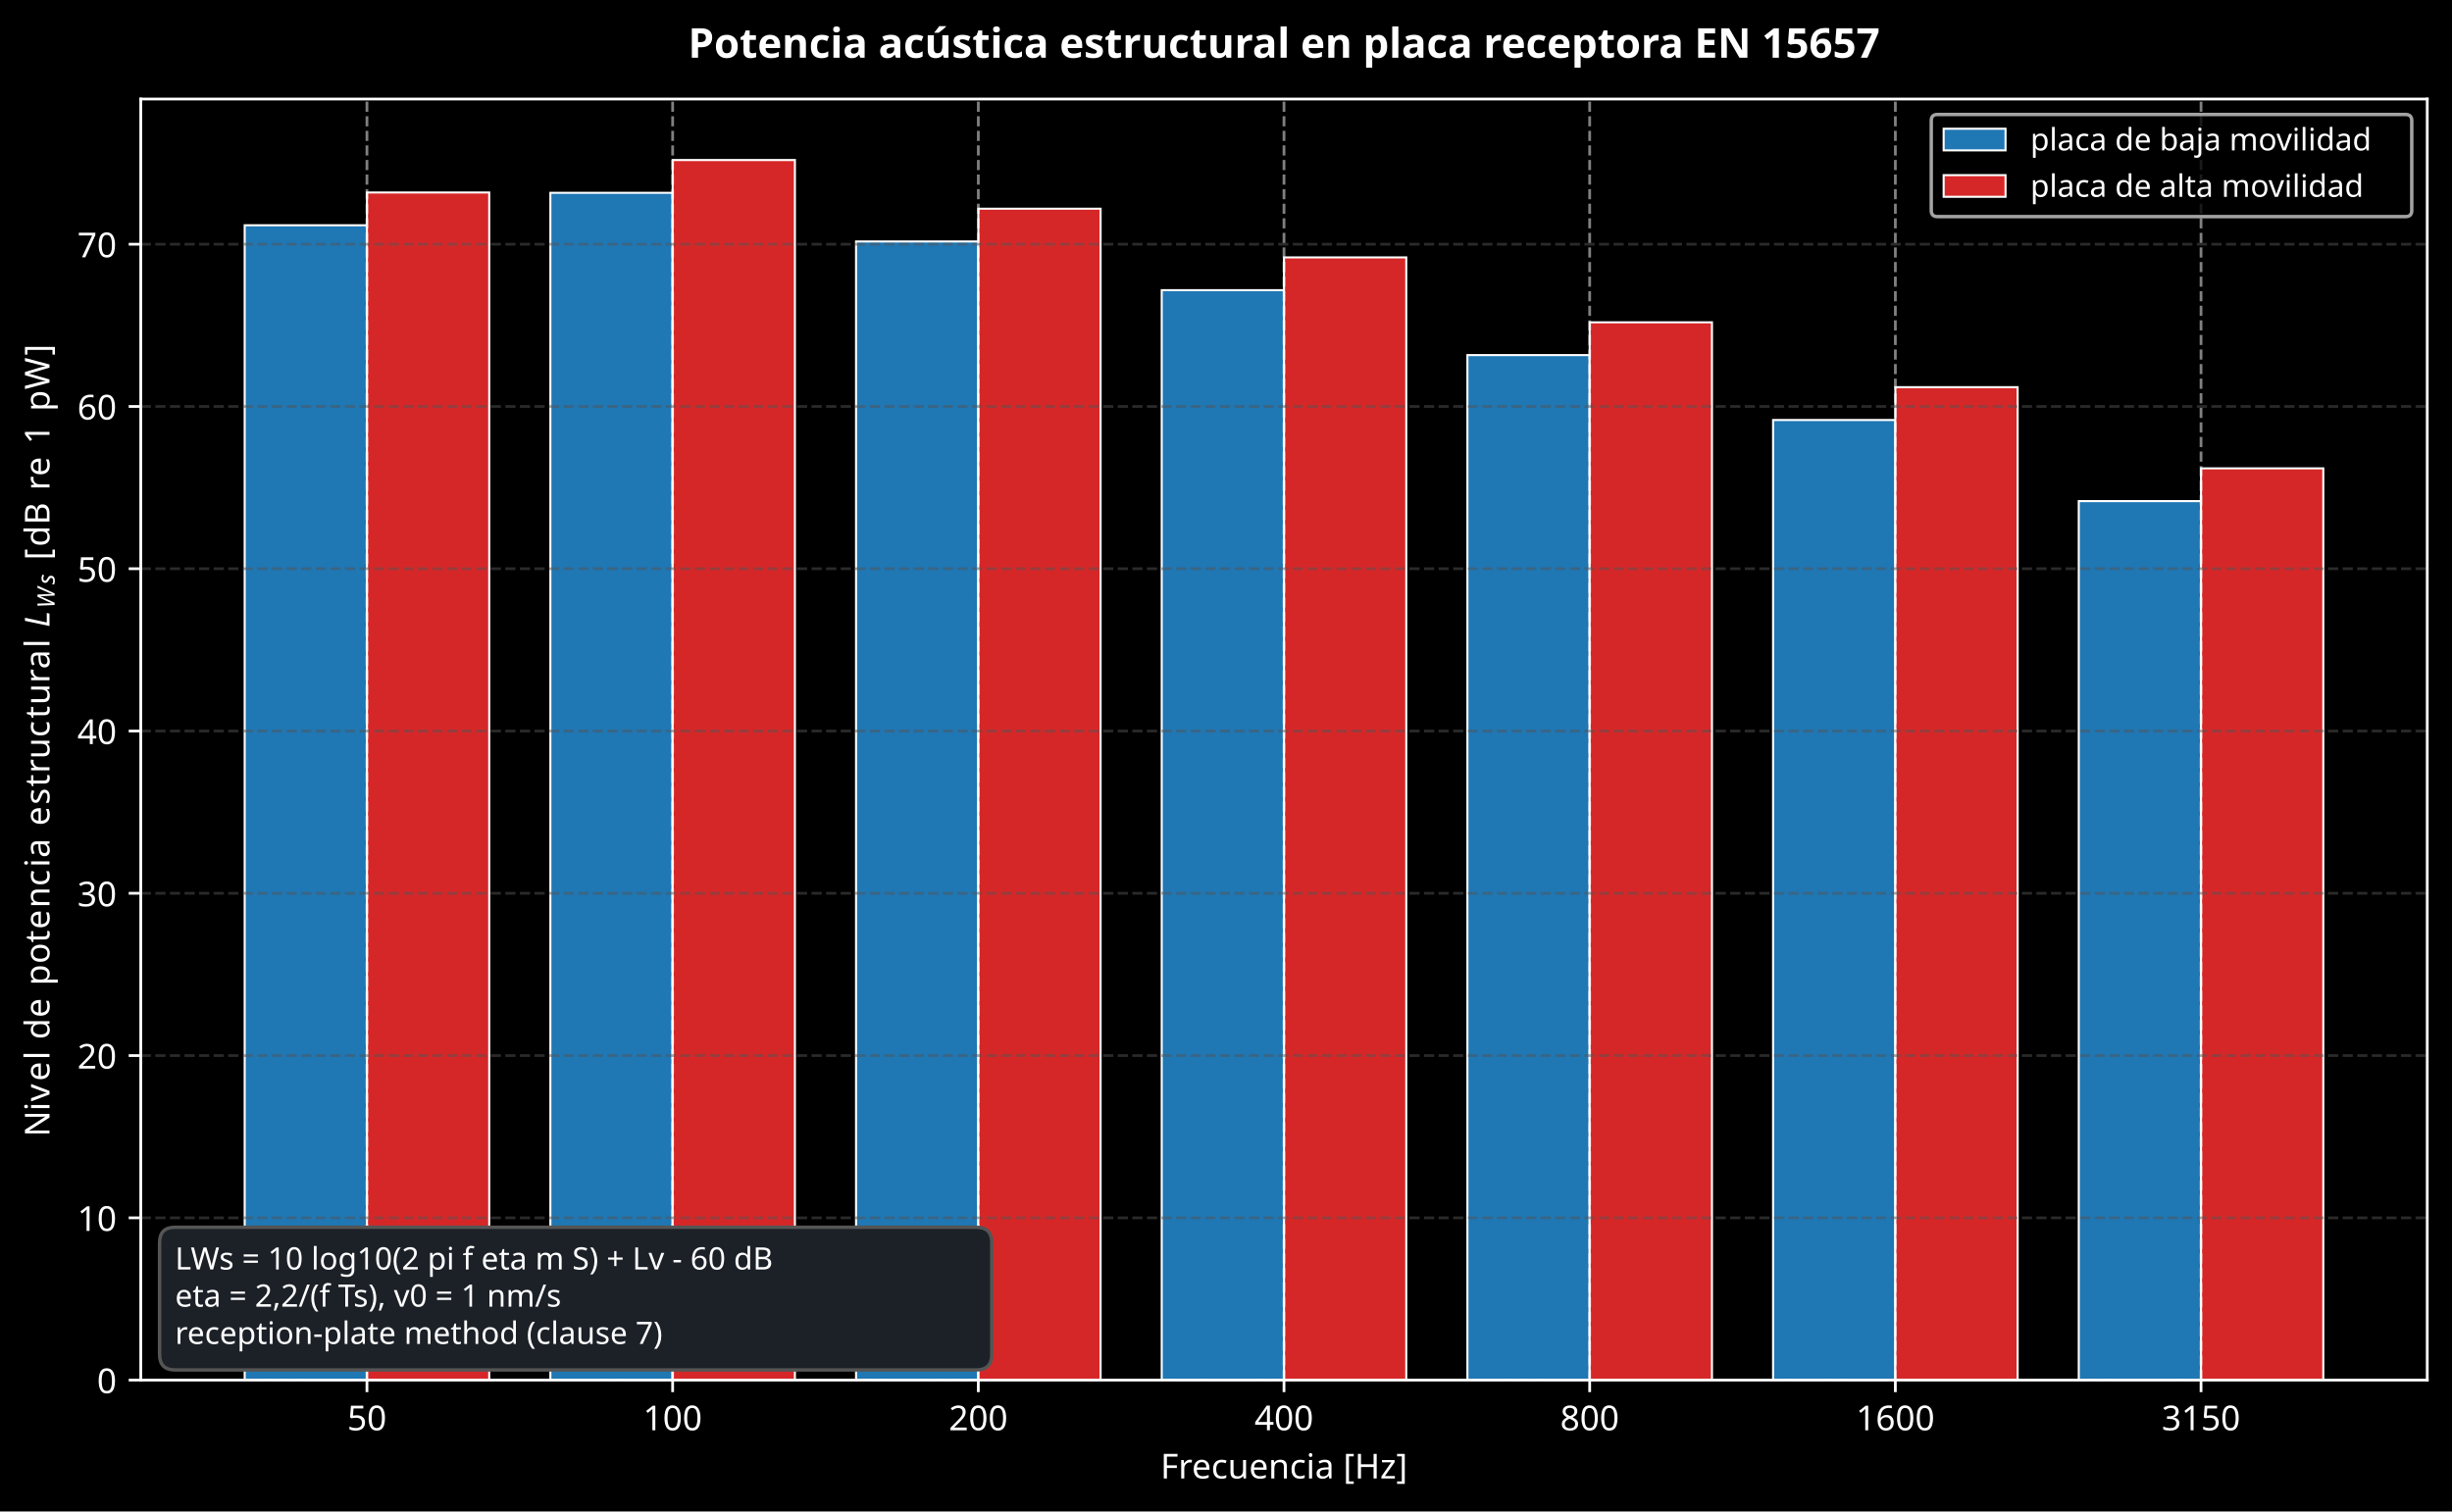
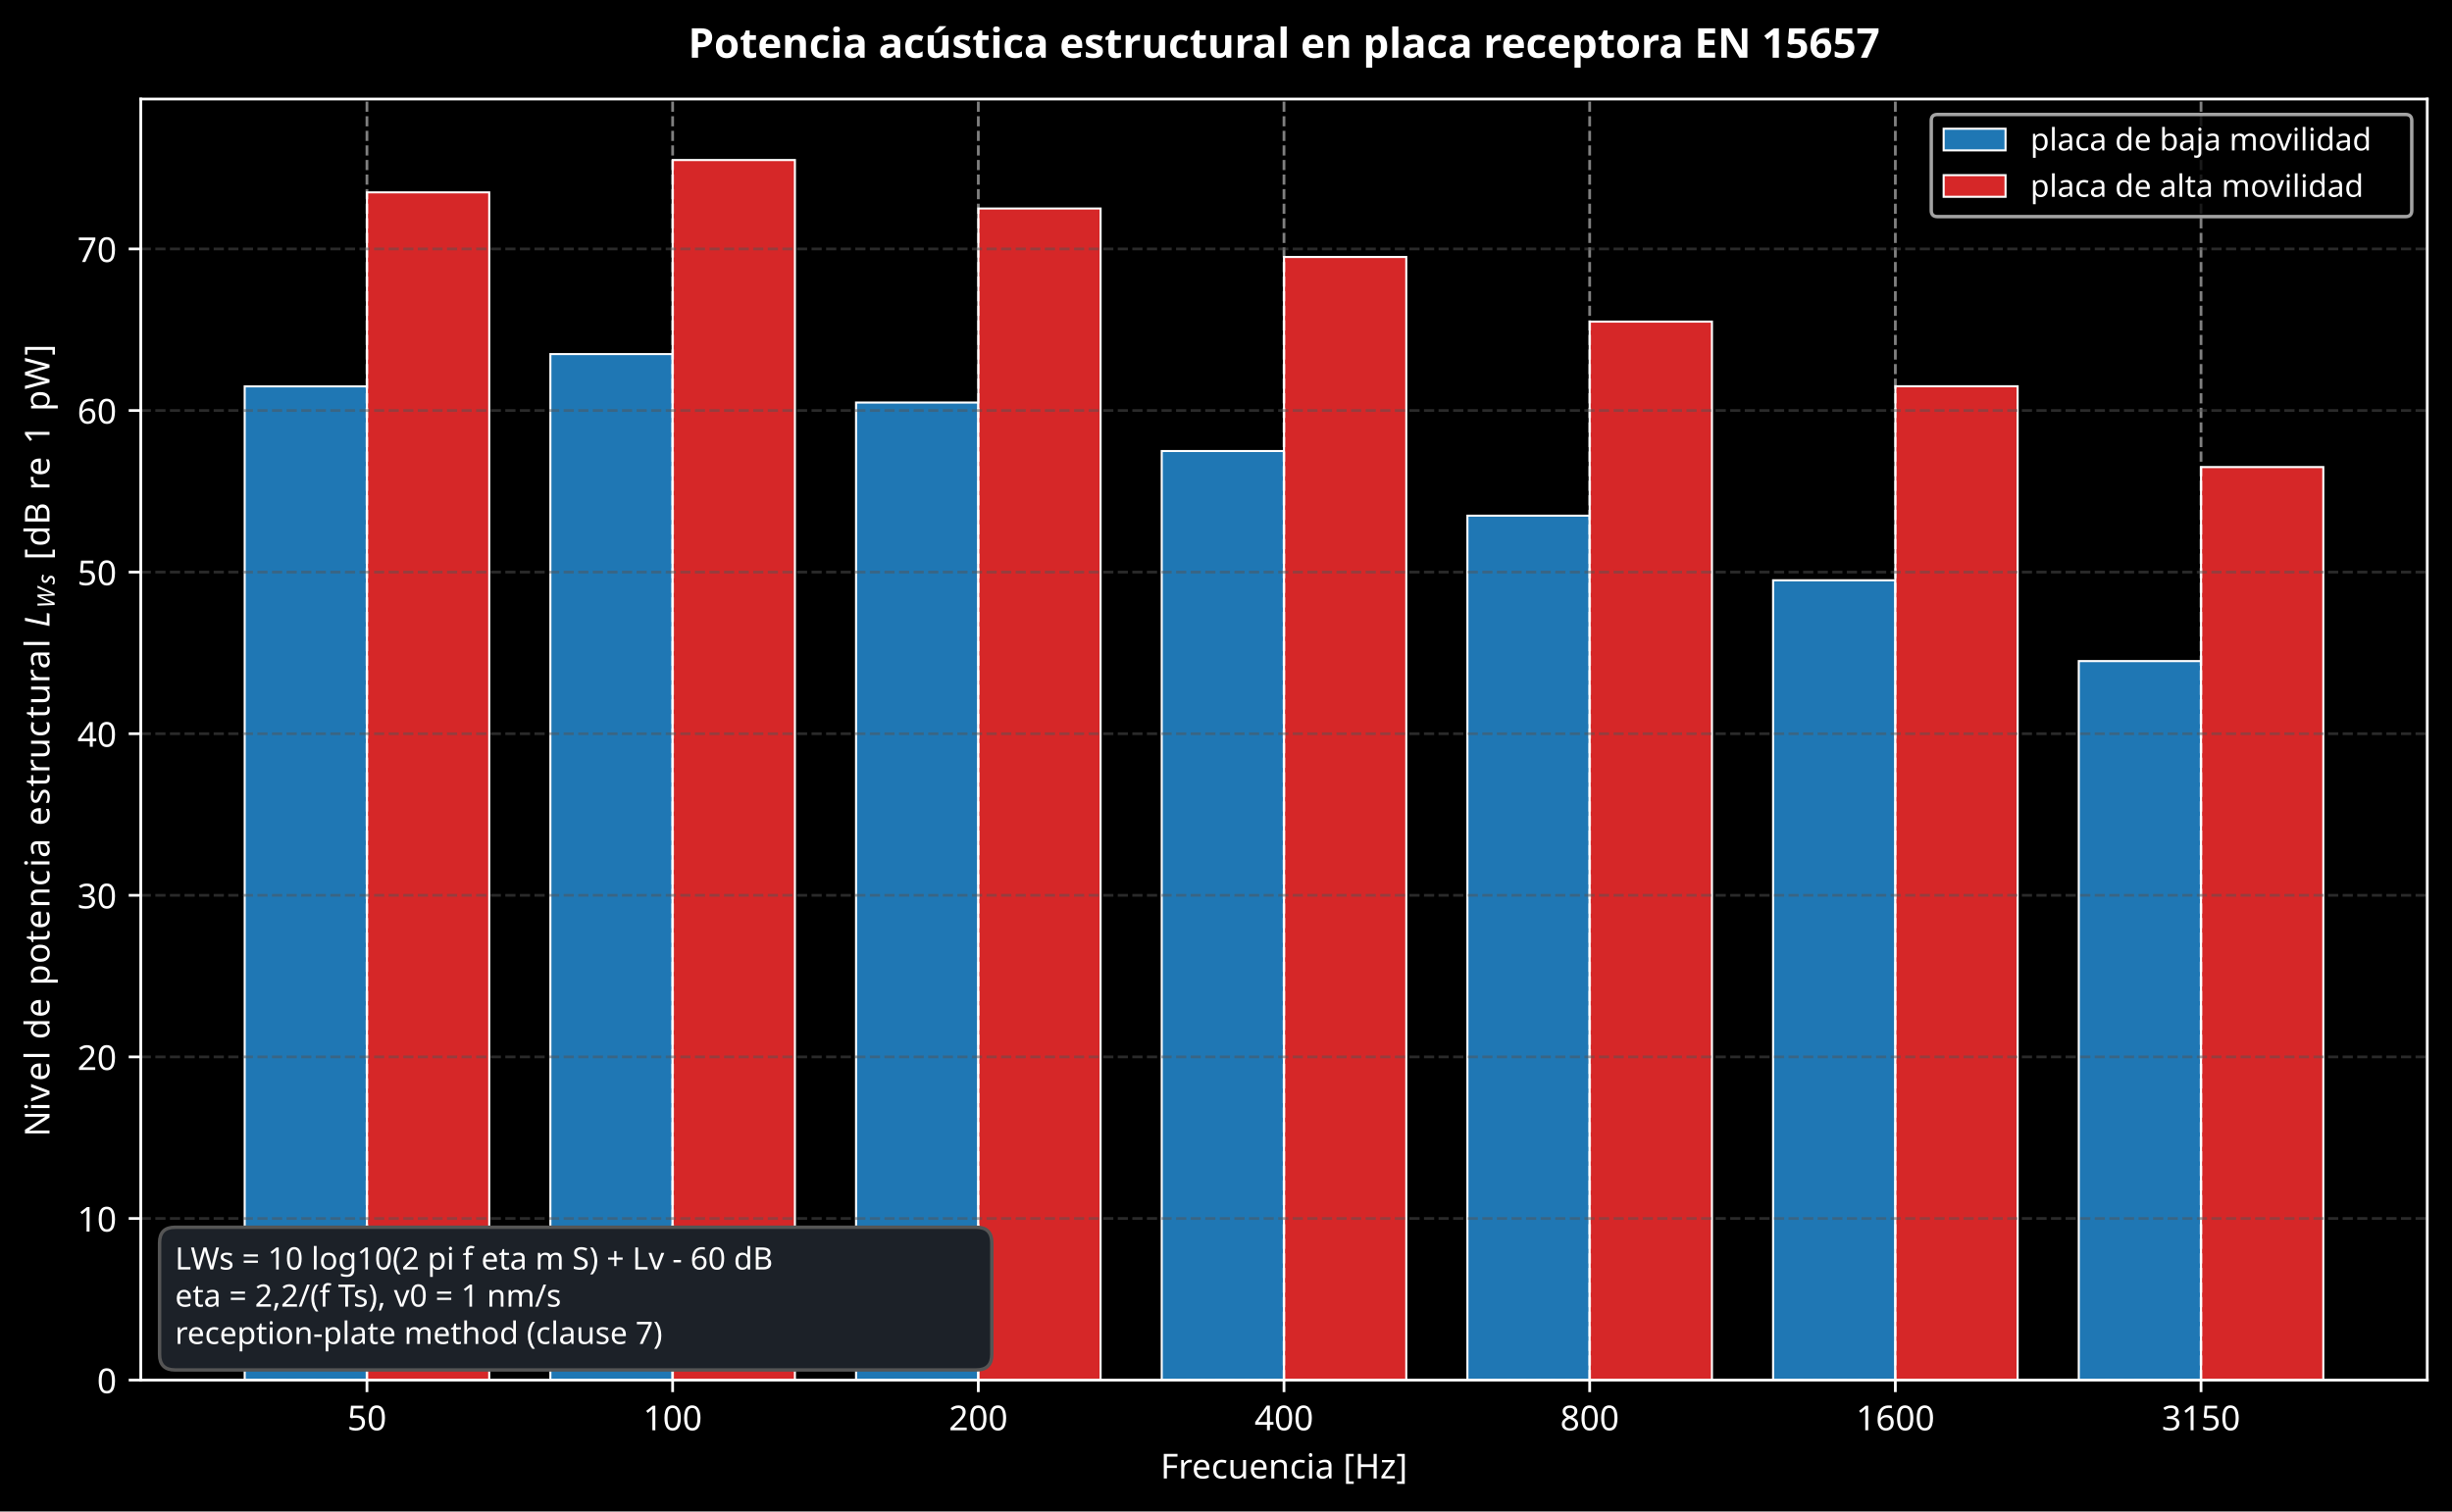
<svg xmlns="http://www.w3.org/2000/svg" xmlns:xlink="http://www.w3.org/1999/xlink" width="712.965pt" height="439.597pt" viewBox="0 0 712.965 439.597" version="1.1">
  <defs>
    <style type="text/css">*{stroke-linejoin: round; stroke-linecap: butt}</style>
  </defs>
  <g id="figure_1">
    <g id="patch_1">
      <path d="M 0 439.597  L 712.965 439.597  L 712.965 0  L 0 0  z " />
    </g>
    <g id="axes_1">
      <g id="patch_2">
        <path d="M 40.927 401.396  L 705.765 401.396  L 705.765 28.798  L 40.927 28.798  z " />
      </g>
      <g id="patch_3">
-         <path d="M 71.147 401.396  L 106.7 401.396  L 106.7 65.516  L 71.147 65.516  z " clip-path="url(#p2bf952465c)" style="fill: #1f77b4; stroke: #ffffff; stroke-width: 0.6; stroke-linejoin: miter" />
+         <path d="M 71.147 401.396  L 106.7 401.396  L 106.7 112.377  L 71.147 112.377  z " clip-path="url(#p2bf952465c)" style="fill: #1f77b4; stroke: #ffffff; stroke-width: 0.6; stroke-linejoin: miter" />
      </g>
      <g id="patch_4">
-         <path d="M 160.029 401.396  L 195.582 401.396  L 195.582 56.077  L 160.029 56.077  z " clip-path="url(#p2bf952465c)" style="fill: #1f77b4; stroke: #ffffff; stroke-width: 0.6; stroke-linejoin: miter" />
+         <path d="M 160.029 401.396  L 195.582 401.396  L 195.582 102.977  L 160.029 102.977  z " clip-path="url(#p2bf952465c)" style="fill: #1f77b4; stroke: #ffffff; stroke-width: 0.6; stroke-linejoin: miter" />
      </g>
      <g id="patch_5">
-         <path d="M 248.911 401.396  L 284.464 401.396  L 284.464 70.236  L 248.911 70.236  z " clip-path="url(#p2bf952465c)" style="fill: #1f77b4; stroke: #ffffff; stroke-width: 0.6; stroke-linejoin: miter" />
+         <path d="M 248.911 401.396  L 284.464 401.396  L 284.464 117.077  L 248.911 117.077  z " clip-path="url(#p2bf952465c)" style="fill: #1f77b4; stroke: #ffffff; stroke-width: 0.6; stroke-linejoin: miter" />
      </g>
      <g id="patch_6">
-         <path d="M 337.793 401.396  L 373.346 401.396  L 373.346 84.395  L 337.793 84.395  z " clip-path="url(#p2bf952465c)" style="fill: #1f77b4; stroke: #ffffff; stroke-width: 0.6; stroke-linejoin: miter" />
+         <path d="M 337.793 401.396  L 373.346 401.396  L 373.346 131.176  L 337.793 131.176  z " clip-path="url(#p2bf952465c)" style="fill: #1f77b4; stroke: #ffffff; stroke-width: 0.6; stroke-linejoin: miter" />
      </g>
      <g id="patch_7">
-         <path d="M 426.675 401.396  L 462.228 401.396  L 462.228 103.273  L 426.675 103.273  z " clip-path="url(#p2bf952465c)" style="fill: #1f77b4; stroke: #ffffff; stroke-width: 0.6; stroke-linejoin: miter" />
+         <path d="M 426.675 401.396  L 462.228 401.396  L 462.228 149.976  L 426.675 149.976  z " clip-path="url(#p2bf952465c)" style="fill: #1f77b4; stroke: #ffffff; stroke-width: 0.6; stroke-linejoin: miter" />
      </g>
      <g id="patch_8">
-         <path d="M 515.557 401.396  L 551.11 401.396  L 551.11 122.152  L 515.557 122.152  z " clip-path="url(#p2bf952465c)" style="fill: #1f77b4; stroke: #ffffff; stroke-width: 0.6; stroke-linejoin: miter" />
+         <path d="M 515.557 401.396  L 551.11 401.396  L 551.11 168.776  L 515.557 168.776  z " clip-path="url(#p2bf952465c)" style="fill: #1f77b4; stroke: #ffffff; stroke-width: 0.6; stroke-linejoin: miter" />
      </g>
      <g id="patch_9">
-         <path d="M 604.439 401.396  L 639.992 401.396  L 639.992 145.75  L 604.439 145.75  z " clip-path="url(#p2bf952465c)" style="fill: #1f77b4; stroke: #ffffff; stroke-width: 0.6; stroke-linejoin: miter" />
+         <path d="M 604.439 401.396  L 639.992 401.396  L 639.992 192.275  L 604.439 192.275  z " clip-path="url(#p2bf952465c)" style="fill: #1f77b4; stroke: #ffffff; stroke-width: 0.6; stroke-linejoin: miter" />
      </g>
      <g id="patch_10">
-         <path d="M 106.7 401.396  L 142.253 401.396  L 142.253 55.98  L 106.7 55.98  z " clip-path="url(#p2bf952465c)" style="fill: #d62728; stroke: #ffffff; stroke-width: 0.6; stroke-linejoin: miter" />
+         <path d="M 106.7 401.396  L 142.253 401.396  L 142.253 55.941  L 106.7 55.941  z " clip-path="url(#p2bf952465c)" style="fill: #d62728; stroke: #ffffff; stroke-width: 0.6; stroke-linejoin: miter" />
      </g>
      <g id="patch_11">
        <path d="M 195.582 401.396  L 231.135 401.396  L 231.135 46.541  L 195.582 46.541  z " clip-path="url(#p2bf952465c)" style="fill: #d62728; stroke: #ffffff; stroke-width: 0.6; stroke-linejoin: miter" />
      </g>
      <g id="patch_12">
-         <path d="M 284.464 401.396  L 320.017 401.396  L 320.017 60.7  L 284.464 60.7  z " clip-path="url(#p2bf952465c)" style="fill: #d62728; stroke: #ffffff; stroke-width: 0.6; stroke-linejoin: miter" />
+         <path d="M 284.464 401.396  L 320.017 401.396  L 320.017 60.641  L 284.464 60.641  z " clip-path="url(#p2bf952465c)" style="fill: #d62728; stroke: #ffffff; stroke-width: 0.6; stroke-linejoin: miter" />
      </g>
      <g id="patch_13">
-         <path d="M 373.346 401.396  L 408.899 401.396  L 408.899 74.858  L 373.346 74.858  z " clip-path="url(#p2bf952465c)" style="fill: #d62728; stroke: #ffffff; stroke-width: 0.6; stroke-linejoin: miter" />
+         <path d="M 373.346 401.396  L 408.899 401.396  L 408.899 74.74  L 373.346 74.74  z " clip-path="url(#p2bf952465c)" style="fill: #d62728; stroke: #ffffff; stroke-width: 0.6; stroke-linejoin: miter" />
      </g>
      <g id="patch_14">
-         <path d="M 462.228 401.396  L 497.781 401.396  L 497.781 93.737  L 462.228 93.737  z " clip-path="url(#p2bf952465c)" style="fill: #d62728; stroke: #ffffff; stroke-width: 0.6; stroke-linejoin: miter" />
+         <path d="M 462.228 401.396  L 497.781 401.396  L 497.781 93.54  L 462.228 93.54  z " clip-path="url(#p2bf952465c)" style="fill: #d62728; stroke: #ffffff; stroke-width: 0.6; stroke-linejoin: miter" />
      </g>
      <g id="patch_15">
-         <path d="M 551.11 401.396  L 586.663 401.396  L 586.663 112.615  L 551.11 112.615  z " clip-path="url(#p2bf952465c)" style="fill: #d62728; stroke: #ffffff; stroke-width: 0.6; stroke-linejoin: miter" />
+         <path d="M 551.11 401.396  L 586.663 401.396  L 586.663 112.339  L 551.11 112.339  z " clip-path="url(#p2bf952465c)" style="fill: #d62728; stroke: #ffffff; stroke-width: 0.6; stroke-linejoin: miter" />
      </g>
      <g id="patch_16">
-         <path d="M 639.992 401.396  L 675.545 401.396  L 675.545 136.213  L 639.992 136.213  z " clip-path="url(#p2bf952465c)" style="fill: #d62728; stroke: #ffffff; stroke-width: 0.6; stroke-linejoin: miter" />
+         <path d="M 639.992 401.396  L 675.545 401.396  L 675.545 135.839  L 639.992 135.839  z " clip-path="url(#p2bf952465c)" style="fill: #d62728; stroke: #ffffff; stroke-width: 0.6; stroke-linejoin: miter" />
      </g>
      <g id="matplotlib.axis_1">
        <g id="xtick_1">
          <g id="line2d_1">
            <path d="M 106.7 401.396  L 106.7 28.798  " clip-path="url(#p2bf952465c)" style="fill: none; stroke-dasharray: 2.96,1.28; stroke-dashoffset: 0; stroke: #ffffff; stroke-opacity: 0.5; stroke-width: 0.8" />
          </g>
          <g id="line2d_2">
            <defs>
              <path id="m8d14ee1197" d="M 0 0  L 0 3.5  " style="stroke: #ffffff; stroke-width: 0.8" />
            </defs>
            <g>
              <use xlink:href="#m8d14ee1197" x="106.7" y="401.396" style="fill: #ffffff; stroke: #ffffff; stroke-width: 0.8" />
            </g>
          </g>
          <g id="text_1">
            <text style="font-size: 10px; font-family: sans-serif; text-anchor: middle; fill: #ffffff" x="106.7" y="415.993" transform="rotate(-0 106.7001 415.9934)">50</text>
          </g>
        </g>
        <g id="xtick_2">
          <g id="line2d_3">
            <path d="M 195.582 401.396  L 195.582 28.798  " clip-path="url(#p2bf952465c)" style="fill: none; stroke-dasharray: 2.96,1.28; stroke-dashoffset: 0; stroke: #ffffff; stroke-opacity: 0.5; stroke-width: 0.8" />
          </g>
          <g id="line2d_4">
            <g>
              <use xlink:href="#m8d14ee1197" x="195.582" y="401.396" style="fill: #ffffff; stroke: #ffffff; stroke-width: 0.8" />
            </g>
          </g>
          <g id="text_2">
            <text style="font-size: 10px; font-family: sans-serif; text-anchor: middle; fill: #ffffff" x="195.582" y="415.993" transform="rotate(-0 195.5821 415.9934)">100</text>
          </g>
        </g>
        <g id="xtick_3">
          <g id="line2d_5">
            <path d="M 284.464 401.396  L 284.464 28.798  " clip-path="url(#p2bf952465c)" style="fill: none; stroke-dasharray: 2.96,1.28; stroke-dashoffset: 0; stroke: #ffffff; stroke-opacity: 0.5; stroke-width: 0.8" />
          </g>
          <g id="line2d_6">
            <g>
              <use xlink:href="#m8d14ee1197" x="284.464" y="401.396" style="fill: #ffffff; stroke: #ffffff; stroke-width: 0.8" />
            </g>
          </g>
          <g id="text_3">
            <text style="font-size: 10px; font-family: sans-serif; text-anchor: middle; fill: #ffffff" x="284.464" y="415.993" transform="rotate(-0 284.4641 415.9934)">200</text>
          </g>
        </g>
        <g id="xtick_4">
          <g id="line2d_7">
            <path d="M 373.346 401.396  L 373.346 28.798  " clip-path="url(#p2bf952465c)" style="fill: none; stroke-dasharray: 2.96,1.28; stroke-dashoffset: 0; stroke: #ffffff; stroke-opacity: 0.5; stroke-width: 0.8" />
          </g>
          <g id="line2d_8">
            <g>
              <use xlink:href="#m8d14ee1197" x="373.346" y="401.396" style="fill: #ffffff; stroke: #ffffff; stroke-width: 0.8" />
            </g>
          </g>
          <g id="text_4">
            <text style="font-size: 10px; font-family: sans-serif; text-anchor: middle; fill: #ffffff" x="373.346" y="415.993" transform="rotate(-0 373.3462 415.9934)">400</text>
          </g>
        </g>
        <g id="xtick_5">
          <g id="line2d_9">
            <path d="M 462.228 401.396  L 462.228 28.798  " clip-path="url(#p2bf952465c)" style="fill: none; stroke-dasharray: 2.96,1.28; stroke-dashoffset: 0; stroke: #ffffff; stroke-opacity: 0.5; stroke-width: 0.8" />
          </g>
          <g id="line2d_10">
            <g>
              <use xlink:href="#m8d14ee1197" x="462.228" y="401.396" style="fill: #ffffff; stroke: #ffffff; stroke-width: 0.8" />
            </g>
          </g>
          <g id="text_5">
            <text style="font-size: 10px; font-family: sans-serif; text-anchor: middle; fill: #ffffff" x="462.228" y="415.993" transform="rotate(-0 462.2282 415.9934)">800</text>
          </g>
        </g>
        <g id="xtick_6">
          <g id="line2d_11">
            <path d="M 551.11 401.396  L 551.11 28.798  " clip-path="url(#p2bf952465c)" style="fill: none; stroke-dasharray: 2.96,1.28; stroke-dashoffset: 0; stroke: #ffffff; stroke-opacity: 0.5; stroke-width: 0.8" />
          </g>
          <g id="line2d_12">
            <g>
              <use xlink:href="#m8d14ee1197" x="551.11" y="401.396" style="fill: #ffffff; stroke: #ffffff; stroke-width: 0.8" />
            </g>
          </g>
          <g id="text_6">
            <text style="font-size: 10px; font-family: sans-serif; text-anchor: middle; fill: #ffffff" x="551.11" y="415.993" transform="rotate(-0 551.1103 415.9934)">1600</text>
          </g>
        </g>
        <g id="xtick_7">
          <g id="line2d_13">
            <path d="M 639.992 401.396  L 639.992 28.798  " clip-path="url(#p2bf952465c)" style="fill: none; stroke-dasharray: 2.96,1.28; stroke-dashoffset: 0; stroke: #ffffff; stroke-opacity: 0.5; stroke-width: 0.8" />
          </g>
          <g id="line2d_14">
            <g>
              <use xlink:href="#m8d14ee1197" x="639.992" y="401.396" style="fill: #ffffff; stroke: #ffffff; stroke-width: 0.8" />
            </g>
          </g>
          <g id="text_7">
            <text style="font-size: 10px; font-family: sans-serif; text-anchor: middle; fill: #ffffff" x="639.992" y="415.993" transform="rotate(-0 639.9923 415.9934)">3150</text>
          </g>
        </g>
        <g id="text_8">
          <text style="font-size: 10px; font-family: sans-serif; text-anchor: middle; fill: #ffffff" x="373.346" y="429.994" transform="rotate(-0 373.3462 429.9942)">Frecuencia [Hz]</text>
        </g>
      </g>
      <g id="matplotlib.axis_2">
        <g id="ytick_1">
          <g id="line2d_15">
            <path d="M 40.927 401.396  L 705.765 401.396  " clip-path="url(#p2bf952465c)" style="fill: none; stroke-dasharray: 2.96,1.28; stroke-dashoffset: 0; stroke: #555555; stroke-opacity: 0.5; stroke-width: 0.8" />
          </g>
          <g id="line2d_16">
            <defs>
              <path id="m5e07181663" d="M 0 0  L -3.5 0  " style="stroke: #ffffff; stroke-width: 0.8" />
            </defs>
            <g>
              <use xlink:href="#m5e07181663" x="40.927" y="401.396" style="fill: #ffffff; stroke: #ffffff; stroke-width: 0.8" />
            </g>
          </g>
          <g id="text_9">
            <text style="font-size: 10px; font-family: sans-serif; text-anchor: end; fill: #ffffff" x="33.927" y="405.195" transform="rotate(-0 33.92734 405.1946)">0</text>
          </g>
        </g>
        <g id="ytick_2">
          <g id="line2d_17">
-             <path d="M 40.927 354.2  L 705.765 354.2  " clip-path="url(#p2bf952465c)" style="fill: none; stroke-dasharray: 2.96,1.28; stroke-dashoffset: 0; stroke: #555555; stroke-opacity: 0.5; stroke-width: 0.8" />
+             <path d="M 40.927 354.397  L 705.765 354.397  " clip-path="url(#p2bf952465c)" style="fill: none; stroke-dasharray: 2.96,1.28; stroke-dashoffset: 0; stroke: #555555; stroke-opacity: 0.5; stroke-width: 0.8" />
          </g>
          <g id="line2d_18">
            <g>
-               <use xlink:href="#m5e07181663" x="40.927" y="354.2" style="fill: #ffffff; stroke: #ffffff; stroke-width: 0.8" />
+               <use xlink:href="#m5e07181663" x="40.927" y="354.397" style="fill: #ffffff; stroke: #ffffff; stroke-width: 0.8" />
            </g>
          </g>
          <g id="text_10">
-             <text style="font-size: 10px; font-family: sans-serif; text-anchor: end; fill: #ffffff" x="33.927" y="357.999" transform="rotate(-0 33.92734 357.9986)">10</text>
+             <text style="font-size: 10px; font-family: sans-serif; text-anchor: end; fill: #ffffff" x="33.927" y="358.196" transform="rotate(-0 33.92734 358.1958)">10</text>
          </g>
        </g>
        <g id="ytick_3">
          <g id="line2d_19">
-             <path d="M 40.927 307.004  L 705.765 307.004  " clip-path="url(#p2bf952465c)" style="fill: none; stroke-dasharray: 2.96,1.28; stroke-dashoffset: 0; stroke: #555555; stroke-opacity: 0.5; stroke-width: 0.8" />
+             <path d="M 40.927 307.398  L 705.765 307.398  " clip-path="url(#p2bf952465c)" style="fill: none; stroke-dasharray: 2.96,1.28; stroke-dashoffset: 0; stroke: #555555; stroke-opacity: 0.5; stroke-width: 0.8" />
          </g>
          <g id="line2d_20">
            <g>
-               <use xlink:href="#m5e07181663" x="40.927" y="307.004" style="fill: #ffffff; stroke: #ffffff; stroke-width: 0.8" />
+               <use xlink:href="#m5e07181663" x="40.927" y="307.398" style="fill: #ffffff; stroke: #ffffff; stroke-width: 0.8" />
            </g>
          </g>
          <g id="text_11">
-             <text style="font-size: 10px; font-family: sans-serif; text-anchor: end; fill: #ffffff" x="33.927" y="310.803" transform="rotate(-0 33.92734 310.8027)">20</text>
+             <text style="font-size: 10px; font-family: sans-serif; text-anchor: end; fill: #ffffff" x="33.927" y="311.197" transform="rotate(-0 33.92734 311.1969)">20</text>
          </g>
        </g>
        <g id="ytick_4">
          <g id="line2d_21">
-             <path d="M 40.927 259.808  L 705.765 259.808  " clip-path="url(#p2bf952465c)" style="fill: none; stroke-dasharray: 2.96,1.28; stroke-dashoffset: 0; stroke: #555555; stroke-opacity: 0.5; stroke-width: 0.8" />
+             <path d="M 40.927 260.399  L 705.765 260.399  " clip-path="url(#p2bf952465c)" style="fill: none; stroke-dasharray: 2.96,1.28; stroke-dashoffset: 0; stroke: #555555; stroke-opacity: 0.5; stroke-width: 0.8" />
          </g>
          <g id="line2d_22">
            <g>
-               <use xlink:href="#m5e07181663" x="40.927" y="259.808" style="fill: #ffffff; stroke: #ffffff; stroke-width: 0.8" />
+               <use xlink:href="#m5e07181663" x="40.927" y="260.399" style="fill: #ffffff; stroke: #ffffff; stroke-width: 0.8" />
            </g>
          </g>
          <g id="text_12">
-             <text style="font-size: 10px; font-family: sans-serif; text-anchor: end; fill: #ffffff" x="33.927" y="263.607" transform="rotate(-0 33.92734 263.6067)">30</text>
+             <text style="font-size: 10px; font-family: sans-serif; text-anchor: end; fill: #ffffff" x="33.927" y="264.198" transform="rotate(-0 33.92734 264.1981)">30</text>
          </g>
        </g>
        <g id="ytick_5">
          <g id="line2d_23">
-             <path d="M 40.927 212.612  L 705.765 212.612  " clip-path="url(#p2bf952465c)" style="fill: none; stroke-dasharray: 2.96,1.28; stroke-dashoffset: 0; stroke: #555555; stroke-opacity: 0.5; stroke-width: 0.8" />
+             <path d="M 40.927 213.4  L 705.765 213.4  " clip-path="url(#p2bf952465c)" style="fill: none; stroke-dasharray: 2.96,1.28; stroke-dashoffset: 0; stroke: #555555; stroke-opacity: 0.5; stroke-width: 0.8" />
          </g>
          <g id="line2d_24">
            <g>
-               <use xlink:href="#m5e07181663" x="40.927" y="212.612" style="fill: #ffffff; stroke: #ffffff; stroke-width: 0.8" />
+               <use xlink:href="#m5e07181663" x="40.927" y="213.4" style="fill: #ffffff; stroke: #ffffff; stroke-width: 0.8" />
            </g>
          </g>
          <g id="text_13">
-             <text style="font-size: 10px; font-family: sans-serif; text-anchor: end; fill: #ffffff" x="33.927" y="216.411" transform="rotate(-0 33.92734 216.4107)">40</text>
+             <text style="font-size: 10px; font-family: sans-serif; text-anchor: end; fill: #ffffff" x="33.927" y="217.199" transform="rotate(-0 33.92734 217.1992)">40</text>
          </g>
        </g>
        <g id="ytick_6">
          <g id="line2d_25">
-             <path d="M 40.927 165.416  L 705.765 165.416  " clip-path="url(#p2bf952465c)" style="fill: none; stroke-dasharray: 2.96,1.28; stroke-dashoffset: 0; stroke: #555555; stroke-opacity: 0.5; stroke-width: 0.8" />
+             <path d="M 40.927 166.402  L 705.765 166.402  " clip-path="url(#p2bf952465c)" style="fill: none; stroke-dasharray: 2.96,1.28; stroke-dashoffset: 0; stroke: #555555; stroke-opacity: 0.5; stroke-width: 0.8" />
          </g>
          <g id="line2d_26">
            <g>
-               <use xlink:href="#m5e07181663" x="40.927" y="165.416" style="fill: #ffffff; stroke: #ffffff; stroke-width: 0.8" />
+               <use xlink:href="#m5e07181663" x="40.927" y="166.402" style="fill: #ffffff; stroke: #ffffff; stroke-width: 0.8" />
            </g>
          </g>
          <g id="text_14">
-             <text style="font-size: 10px; font-family: sans-serif; text-anchor: end; fill: #ffffff" x="33.927" y="169.215" transform="rotate(-0 33.92734 169.2147)">50</text>
+             <text style="font-size: 10px; font-family: sans-serif; text-anchor: end; fill: #ffffff" x="33.927" y="170.2" transform="rotate(-0 33.92734 170.2004)">50</text>
          </g>
        </g>
        <g id="ytick_7">
          <g id="line2d_27">
-             <path d="M 40.927 118.22  L 705.765 118.22  " clip-path="url(#p2bf952465c)" style="fill: none; stroke-dasharray: 2.96,1.28; stroke-dashoffset: 0; stroke: #555555; stroke-opacity: 0.5; stroke-width: 0.8" />
+             <path d="M 40.927 119.403  L 705.765 119.403  " clip-path="url(#p2bf952465c)" style="fill: none; stroke-dasharray: 2.96,1.28; stroke-dashoffset: 0; stroke: #555555; stroke-opacity: 0.5; stroke-width: 0.8" />
          </g>
          <g id="line2d_28">
            <g>
-               <use xlink:href="#m5e07181663" x="40.927" y="118.22" style="fill: #ffffff; stroke: #ffffff; stroke-width: 0.8" />
+               <use xlink:href="#m5e07181663" x="40.927" y="119.403" style="fill: #ffffff; stroke: #ffffff; stroke-width: 0.8" />
            </g>
          </g>
          <g id="text_15">
-             <text style="font-size: 10px; font-family: sans-serif; text-anchor: end; fill: #ffffff" x="33.927" y="122.019" transform="rotate(-0 33.92734 122.0188)">60</text>
+             <text style="font-size: 10px; font-family: sans-serif; text-anchor: end; fill: #ffffff" x="33.927" y="123.202" transform="rotate(-0 33.92734 123.2015)">60</text>
          </g>
        </g>
        <g id="ytick_8">
          <g id="line2d_29">
-             <path d="M 40.927 71.024  L 705.765 71.024  " clip-path="url(#p2bf952465c)" style="fill: none; stroke-dasharray: 2.96,1.28; stroke-dashoffset: 0; stroke: #555555; stroke-opacity: 0.5; stroke-width: 0.8" />
+             <path d="M 40.927 72.404  L 705.765 72.404  " clip-path="url(#p2bf952465c)" style="fill: none; stroke-dasharray: 2.96,1.28; stroke-dashoffset: 0; stroke: #555555; stroke-opacity: 0.5; stroke-width: 0.8" />
          </g>
          <g id="line2d_30">
            <g>
-               <use xlink:href="#m5e07181663" x="40.927" y="71.024" style="fill: #ffffff; stroke: #ffffff; stroke-width: 0.8" />
+               <use xlink:href="#m5e07181663" x="40.927" y="72.404" style="fill: #ffffff; stroke: #ffffff; stroke-width: 0.8" />
            </g>
          </g>
          <g id="text_16">
-             <text style="font-size: 10px; font-family: sans-serif; text-anchor: end; fill: #ffffff" x="33.927" y="74.823" transform="rotate(-0 33.92734 74.82279)">70</text>
+             <text style="font-size: 10px; font-family: sans-serif; text-anchor: end; fill: #ffffff" x="33.927" y="76.203" transform="rotate(-0 33.92734 76.20268)">70</text>
          </g>
        </g>
        <g id="text_17">
          <g style="fill: #ffffff" transform="translate(14.8 330.597) rotate(-90)">
            <text>
              <tspan x="0" y="-0.406" style="font-size: 10px; font-family: sans-serif; fill: #ffffff">N</tspan>
              <tspan x="7.48" y="-0.406" style="font-size: 10px; font-family: sans-serif; fill: #ffffff">i</tspan>
              <tspan x="10.259" y="-0.406" style="font-size: 10px; font-family: sans-serif; fill: #ffffff">v</tspan>
              <tspan x="16.177" y="-0.406" style="font-size: 10px; font-family: sans-serif; fill: #ffffff">e</tspan>
              <tspan x="22.329" y="-0.406" style="font-size: 10px; font-family: sans-serif; fill: #ffffff">l</tspan>
              <tspan x="25.107" y="-0.406" style="font-size: 10px; font-family: sans-serif; fill: #ffffff"> </tspan>
              <tspan x="28.286" y="-0.406" style="font-size: 10px; font-family: sans-serif; fill: #ffffff">d</tspan>
              <tspan x="34.634" y="-0.406" style="font-size: 10px; font-family: sans-serif; fill: #ffffff">e</tspan>
              <tspan x="40.786" y="-0.406" style="font-size: 10px; font-family: sans-serif; fill: #ffffff"> </tspan>
              <tspan x="43.965" y="-0.406" style="font-size: 10px; font-family: sans-serif; fill: #ffffff">p</tspan>
              <tspan x="50.312" y="-0.406" style="font-size: 10px; font-family: sans-serif; fill: #ffffff">o</tspan>
              <tspan x="56.431" y="-0.406" style="font-size: 10px; font-family: sans-serif; fill: #ffffff">t</tspan>
              <tspan x="60.352" y="-0.406" style="font-size: 10px; font-family: sans-serif; fill: #ffffff">e</tspan>
              <tspan x="66.504" y="-0.406" style="font-size: 10px; font-family: sans-serif; fill: #ffffff">n</tspan>
              <tspan x="72.842" y="-0.406" style="font-size: 10px; font-family: sans-serif; fill: #ffffff">c</tspan>
              <tspan x="78.34" y="-0.406" style="font-size: 10px; font-family: sans-serif; fill: #ffffff">i</tspan>
              <tspan x="81.118" y="-0.406" style="font-size: 10px; font-family: sans-serif; fill: #ffffff">a</tspan>
              <tspan x="87.246" y="-0.406" style="font-size: 10px; font-family: sans-serif; fill: #ffffff"> </tspan>
              <tspan x="90.425" y="-0.406" style="font-size: 10px; font-family: sans-serif; fill: #ffffff">e</tspan>
              <tspan x="96.577" y="-0.406" style="font-size: 10px; font-family: sans-serif; fill: #ffffff">s</tspan>
              <tspan x="101.787" y="-0.406" style="font-size: 10px; font-family: sans-serif; fill: #ffffff">t</tspan>
              <tspan x="105.708" y="-0.406" style="font-size: 10px; font-family: sans-serif; fill: #ffffff">r</tspan>
              <tspan x="109.819" y="-0.406" style="font-size: 10px; font-family: sans-serif; fill: #ffffff">u</tspan>
              <tspan x="116.157" y="-0.406" style="font-size: 10px; font-family: sans-serif; fill: #ffffff">c</tspan>
              <tspan x="121.655" y="-0.406" style="font-size: 10px; font-family: sans-serif; fill: #ffffff">t</tspan>
              <tspan x="125.576" y="-0.406" style="font-size: 10px; font-family: sans-serif; fill: #ffffff">u</tspan>
              <tspan x="131.914" y="-0.406" style="font-size: 10px; font-family: sans-serif; fill: #ffffff">r</tspan>
              <tspan x="136.025" y="-0.406" style="font-size: 10px; font-family: sans-serif; fill: #ffffff">a</tspan>
              <tspan x="142.153" y="-0.406" style="font-size: 10px; font-family: sans-serif; fill: #ffffff">l</tspan>
              <tspan x="144.932" y="-0.406" style="font-size: 10px; font-family: sans-serif; fill: #ffffff"> </tspan>
              <tspan x="164.523" y="-0.406" style="font-size: 10px; font-family: sans-serif; fill: #ffffff"> </tspan>
              <tspan x="167.702" y="-0.406" style="font-size: 10px; font-family: sans-serif; fill: #ffffff">[</tspan>
              <tspan x="171.604" y="-0.406" style="font-size: 10px; font-family: sans-serif; fill: #ffffff">d</tspan>
              <tspan x="177.951" y="-0.406" style="font-size: 10px; font-family: sans-serif; fill: #ffffff">B</tspan>
              <tspan x="184.812" y="-0.406" style="font-size: 10px; font-family: sans-serif; fill: #ffffff"> </tspan>
              <tspan x="187.99" y="-0.406" style="font-size: 10px; font-family: sans-serif; fill: #ffffff">r</tspan>
              <tspan x="192.102" y="-0.406" style="font-size: 10px; font-family: sans-serif; fill: #ffffff">e</tspan>
              <tspan x="198.254" y="-0.406" style="font-size: 10px; font-family: sans-serif; fill: #ffffff"> </tspan>
              <tspan x="201.433" y="-0.406" style="font-size: 10px; font-family: sans-serif; fill: #ffffff">1</tspan>
              <tspan x="207.795" y="-0.406" style="font-size: 10px; font-family: sans-serif; fill: #ffffff"> </tspan>
              <tspan x="210.974" y="-0.406" style="font-size: 10px; font-family: sans-serif; fill: #ffffff">p</tspan>
              <tspan x="217.321" y="-0.406" style="font-size: 10px; font-family: sans-serif; fill: #ffffff">W</tspan>
              <tspan x="227.209" y="-0.406" style="font-size: 10px; font-family: sans-serif; fill: #ffffff">]</tspan>
              <tspan x="148.11" y="-0.406" style="font-style: oblique; font-size: 10px; font-family: sans-serif; fill: #ffffff">L</tspan>
              <tspan x="153.682" y="1.094" style="font-style: oblique; font-size: 7px; font-family: sans-serif; fill: #ffffff">W</tspan>
              <tspan x="160.603" y="1.094" style="font-style: oblique; font-size: 7px; font-family: sans-serif; fill: #ffffff">s</tspan>
            </text>
          </g>
        </g>
      </g>
      <g id="patch_17">
        <path d="M 40.927 401.396  L 40.927 28.798  " style="fill: none; stroke: #ffffff; stroke-width: 0.8; stroke-linejoin: miter; stroke-linecap: square" />
      </g>
      <g id="patch_18">
        <path d="M 705.765 401.396  L 705.765 28.798  " style="fill: none; stroke: #ffffff; stroke-width: 0.8; stroke-linejoin: miter; stroke-linecap: square" />
      </g>
      <g id="patch_19">
        <path d="M 40.927 401.396  L 705.765 401.396  " style="fill: none; stroke: #ffffff; stroke-width: 0.8; stroke-linejoin: miter; stroke-linecap: square" />
      </g>
      <g id="patch_20">
        <path d="M 40.927 28.798  L 705.765 28.798  " style="fill: none; stroke: #ffffff; stroke-width: 0.8; stroke-linejoin: miter; stroke-linecap: square" />
      </g>
      <g id="text_18">
        <g id="patch_21">
          <path d="M 50.9 398.444  L 283.886 398.444  Q 288.386 398.444 288.386 393.944  L 288.386 361.441  Q 288.386 356.941 283.886 356.941  L 50.9 356.941  Q 46.4 356.941 46.4 361.441  L 46.4 393.944  Q 46.4 398.444 50.9 398.444  z " style="fill: #1c2128; stroke: #555555; stroke-linejoin: miter" />
        </g>
        <text style="font-size: 9px; font-family: sans-serif; fill: #ffffff" transform="translate(50.89991 369.2281)">LWs = 10 log10(2 pi f eta m S) + Lv - 60 dB</text>
        <text style="font-size: 9px; font-family: sans-serif; fill: #ffffff" transform="translate(50.89991 380.0306)">eta = 2,2/(f Ts),  v0 = 1 nm/s</text>
        <text style="font-size: 9px; font-family: sans-serif; fill: #ffffff" transform="translate(50.89991 390.8808)">reception-plate method (clause 7)</text>
      </g>
      <g id="text_19">
        <text style="font-weight: 700; font-size: 12px; font-family: sans-serif; text-anchor: middle; fill: #ffffff" x="373.346" y="16.798" transform="rotate(-0 373.3462 16.79812)">Potencia acústica estructural en placa receptora EN 15657</text>
      </g>
      <g id="legend_1">
        <g id="patch_22">
          <path d="M 563.351 63  L 699.465 63  Q 701.265 63 701.265 61.2  L 701.265 35.098  Q 701.265 33.298 699.465 33.298  L 563.351 33.298  Q 561.551 33.298 561.551 35.098  L 561.551 61.2  Q 561.551 63 563.351 63  z " style="opacity: 0.8; stroke: #cccccc; stroke-linejoin: miter" />
        </g>
        <g id="patch_23">
          <path d="M 565.151 43.737  L 583.151 43.737  L 583.151 37.437  L 565.151 37.437  z " style="fill: #1f77b4; stroke: #ffffff; stroke-width: 0.6; stroke-linejoin: miter" />
        </g>
        <g id="text_20">
          <text style="font-size: 9px; font-family: sans-serif; text-anchor: start; fill: #ffffff" x="590.351" y="43.737" transform="rotate(-0 590.3513 43.73672)">placa de baja movilidad</text>
        </g>
        <g id="patch_24">
          <path d="M 565.151 57.237  L 583.151 57.237  L 583.151 50.937  L 565.151 50.937  z " style="fill: #d62728; stroke: #ffffff; stroke-width: 0.6; stroke-linejoin: miter" />
        </g>
        <g id="text_21">
          <text style="font-size: 9px; font-family: sans-serif; text-anchor: start; fill: #ffffff" x="590.351" y="57.237" transform="rotate(-0 590.3513 57.23742)">placa de alta movilidad</text>
        </g>
      </g>
    </g>
  </g>
  <defs>
    <clipPath id="p2bf952465c">
      <rect x="40.927" y="28.798" width="664.838" height="372.598" />
    </clipPath>
  </defs>
</svg>
